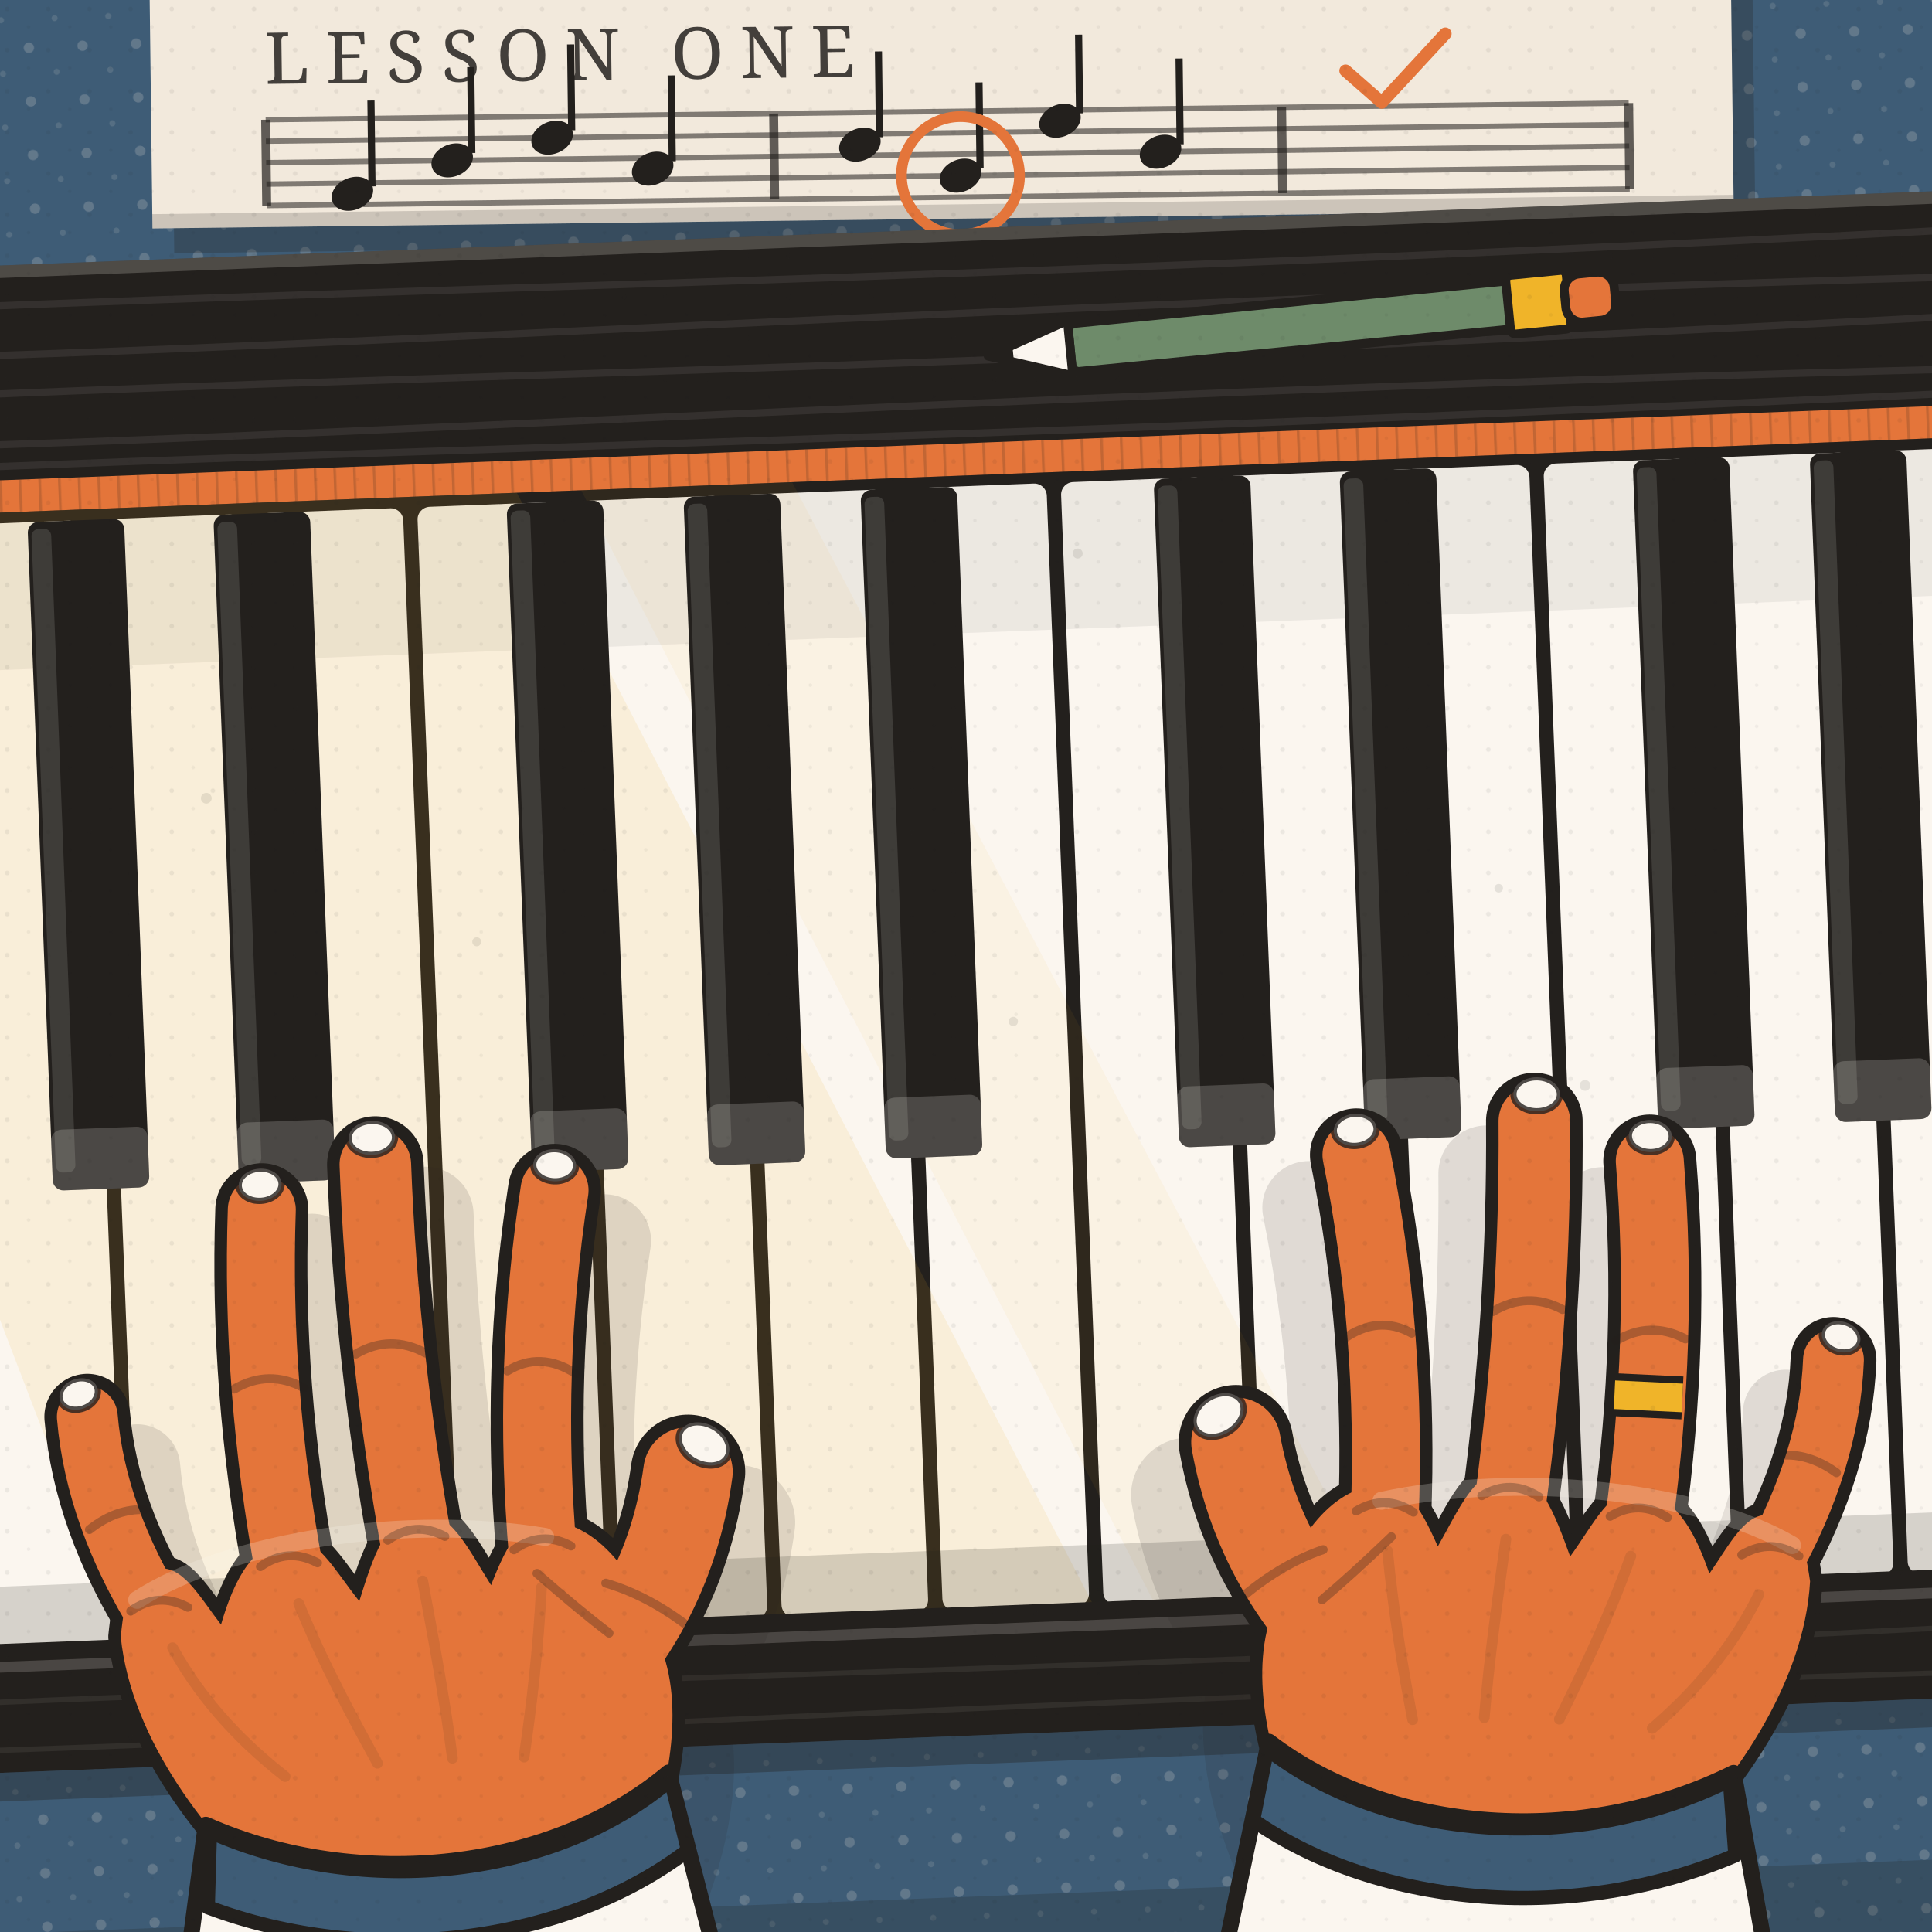
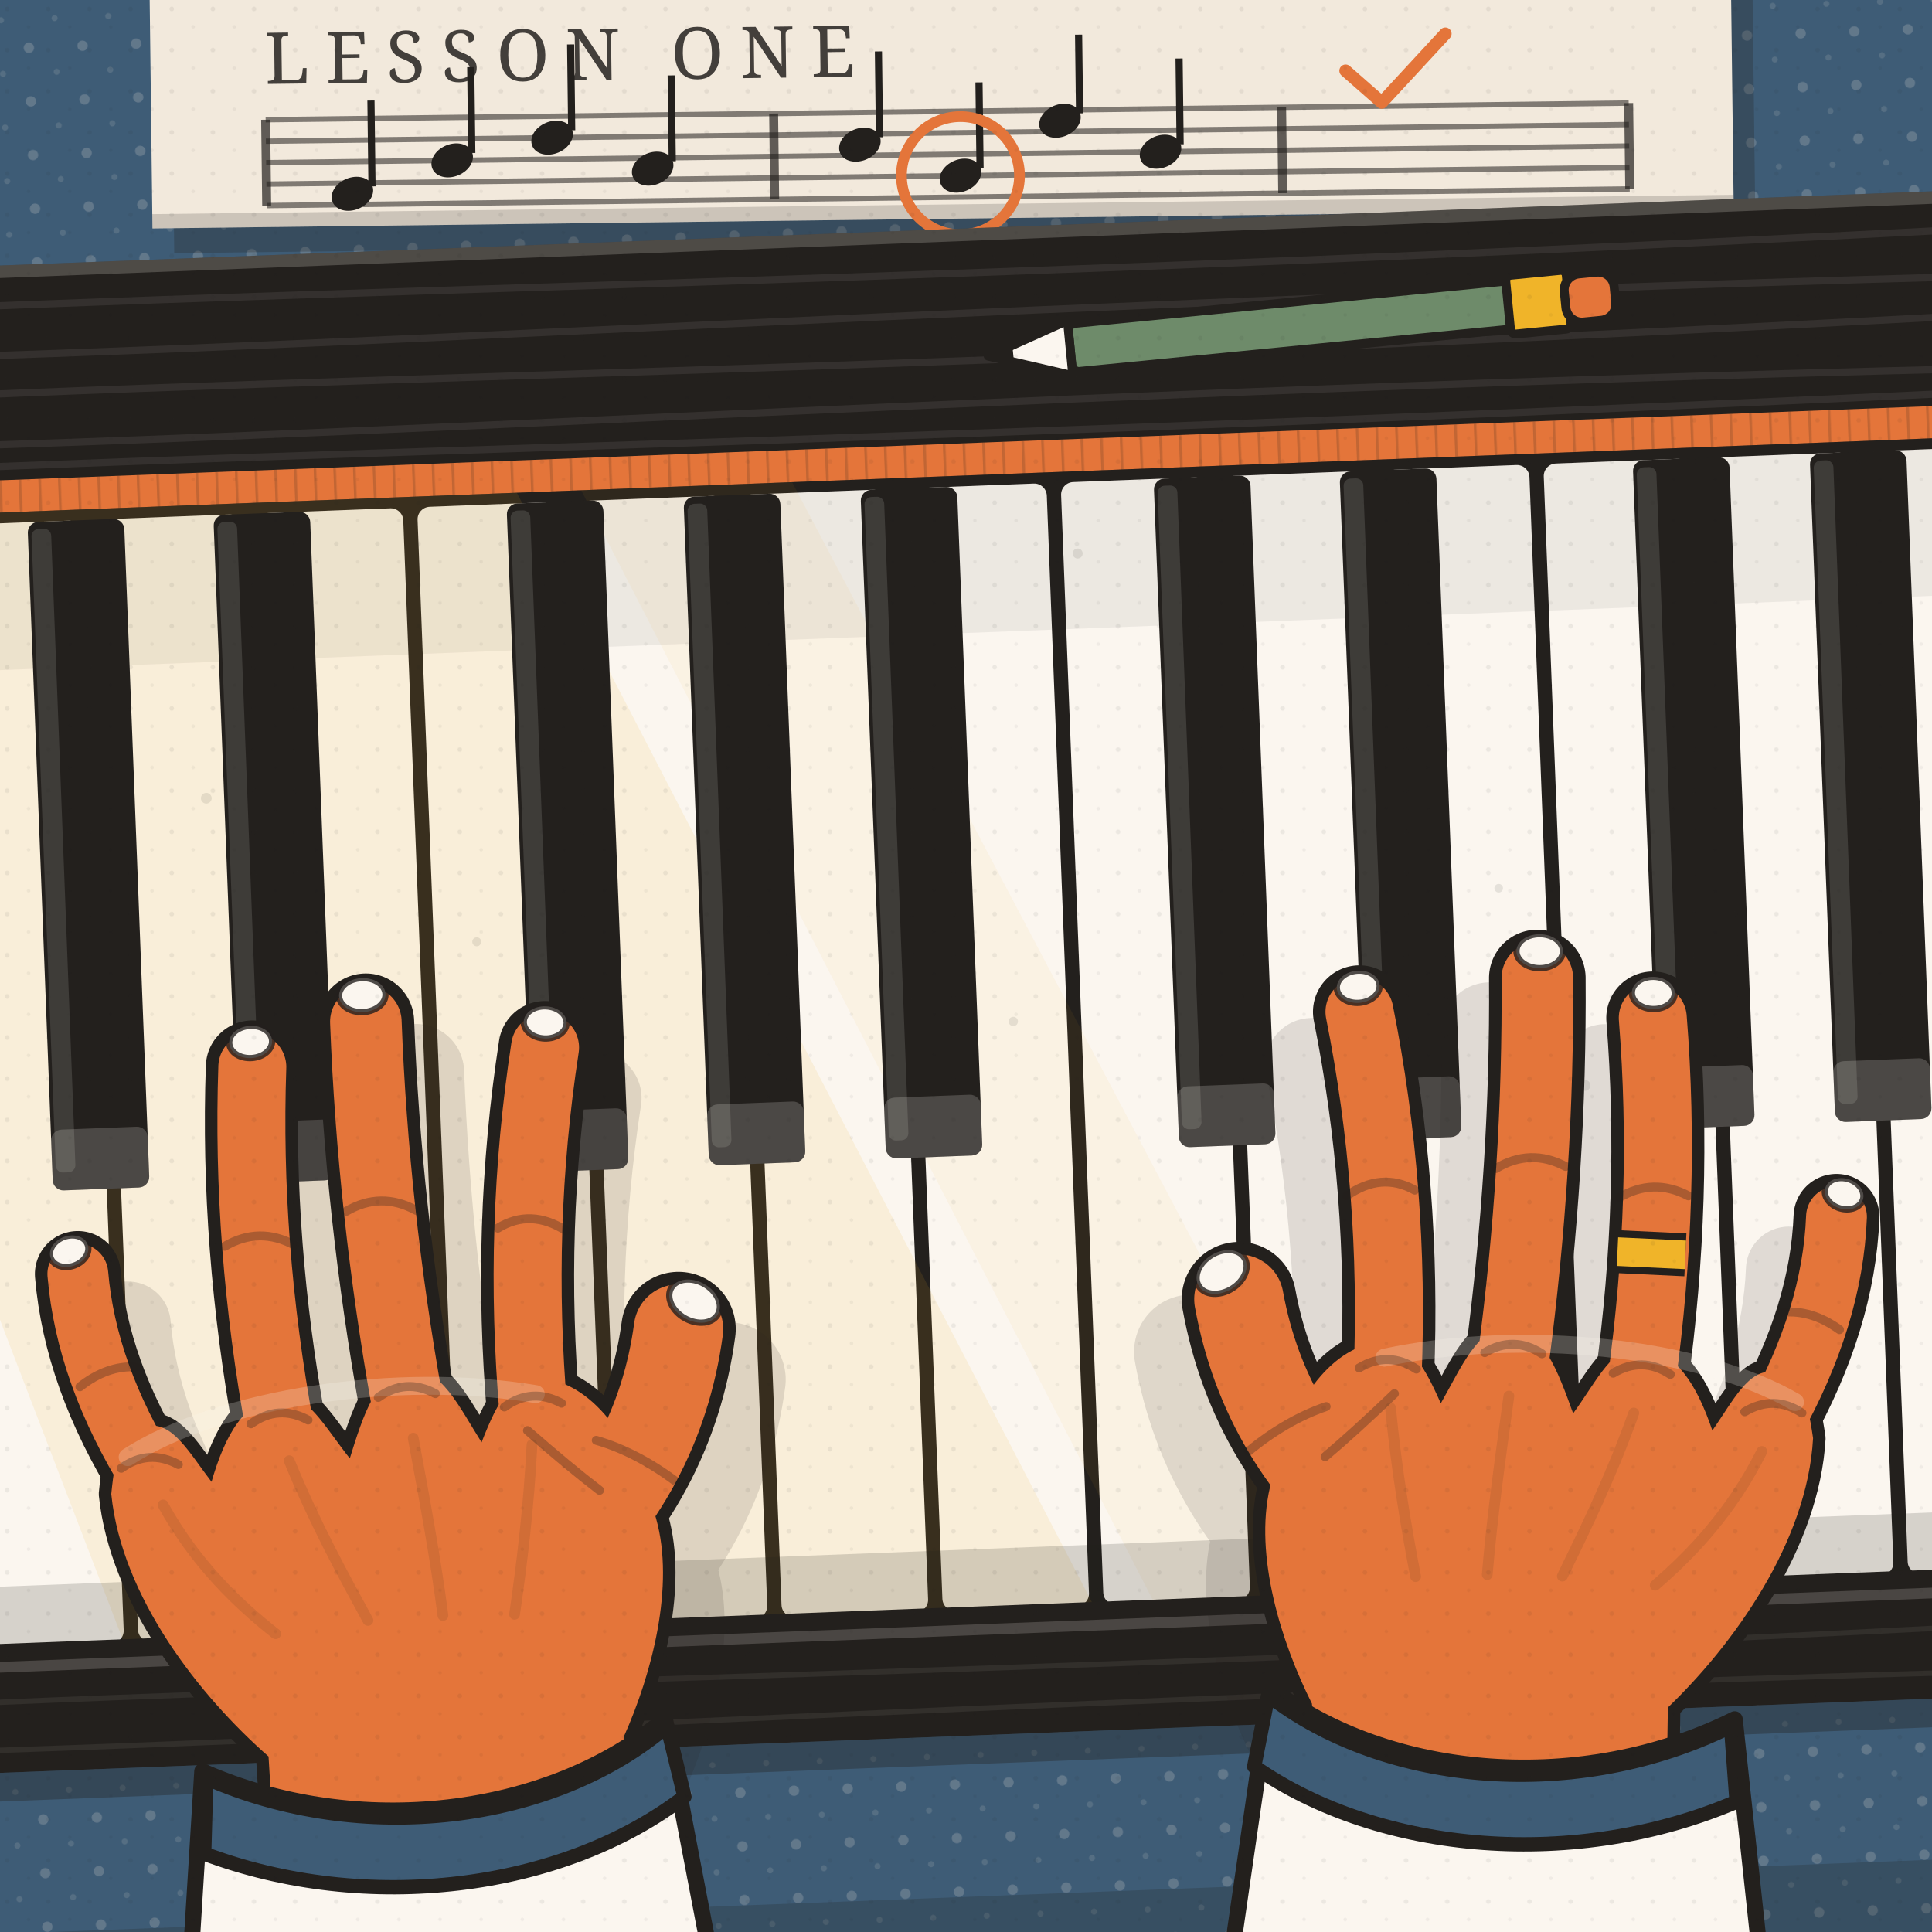
<svg xmlns="http://www.w3.org/2000/svg" viewBox="0 0 1080 1080">
  <defs>
    <pattern id="pdot" width="30" height="30" patternUnits="userSpaceOnUse">
      <circle cx="7" cy="7" r="2.9" fill="#F2E9DC" fill-opacity=".20" />
      <circle cx="22" cy="21" r="1.7" fill="#F2E9DC" fill-opacity=".13" />
    </pattern>
    <pattern id="pfelt" width="11" height="11" patternUnits="userSpaceOnUse">
      <path d="M0 0V11" fill="none" stroke="#23201D" stroke-opacity=".17" stroke-width="3" />
    </pattern>
    <pattern id="pgrain" width="23" height="23" patternUnits="userSpaceOnUse">
      <circle cx="4" cy="5" r="1.3" fill="#23201D" fill-opacity=".07" />
      <circle cx="16" cy="15" r="1" fill="#23201D" fill-opacity=".05" />
    </pattern>
  </defs>
  <rect width="1080" height="1080" fill="#F2E9DC" />
  <g transform="rotate(-2.2 540 560)">
    <rect x="-160" y="-220" width="1400" height="356" fill="#3E5C76" />
    <rect x="-160" y="-220" width="1400" height="356" fill="url(#pdot)" />
    <g transform="translate(0,16) rotate(1.5 540 30)">
      <rect x="116" y="-196" width="884" height="316" fill="#23201D" fill-opacity=".26" />
      <rect x="104" y="-210" width="884" height="316" fill="#F2E9DC" />
      <rect x="104" y="98" width="884" height="8" fill="#23201D" fill-opacity=".18" />
      <text x="168" y="26" font-family="Georgia, serif" font-size="40" letter-spacing="9" fill="#23201D" fill-opacity=".84">LESSON ONE</text>
      <g fill="none" stroke="#23201D" stroke-opacity=".55" stroke-width="3">
        <path d="M168 46H930" />
        <path d="M168 58H930" />
        <path d="M168 70H930" />
        <path d="M168 82H930" />
        <path d="M168 94H930" />
      </g>
      <g fill="none" stroke="#23201D" stroke-opacity=".7" stroke-width="5">
        <path d="M168 46V94" />
        <path d="M452 46V94" />
        <path d="M736 46V94" />
        <path d="M930 46V94" />
      </g>
      <g fill="#23201D">
        <ellipse cx="216" cy="88" rx="12" ry="9" transform="rotate(-22 216 88)" />
        <ellipse cx="272" cy="70" rx="12" ry="9" transform="rotate(-22 272 70)" />
        <ellipse cx="328" cy="58" rx="12" ry="9" transform="rotate(-22 328 58)" />
        <ellipse cx="384" cy="76" rx="12" ry="9" transform="rotate(-22 384 76)" />
        <ellipse cx="500" cy="64" rx="12" ry="9" transform="rotate(-22 500 64)" />
        <ellipse cx="556" cy="82" rx="12" ry="9" transform="rotate(-22 556 82)" />
        <ellipse cx="612" cy="52" rx="12" ry="9" transform="rotate(-22 612 52)" />
        <ellipse cx="668" cy="70" rx="12" ry="9" transform="rotate(-22 668 70)" />
      </g>
      <g fill="none" stroke="#23201D" stroke-width="4">
        <path d="M227 84V36" />
        <path d="M283 66V18" />
        <path d="M339 54V6" />
        <path d="M395 72V24" />
        <path d="M511 60V12" />
        <path d="M567 78V30" />
        <path d="M623 48V4" />
        <path d="M679 66V18" />
      </g>
      <circle cx="556" cy="82" r="33" fill="none" stroke="#E4753A" stroke-width="6" />
      <path d="M772 26 792 44 828 6" fill="none" stroke="#E4753A" stroke-width="7" stroke-linecap="round" stroke-linejoin="round" />
    </g>
    <rect x="-160" y="128" width="1400" height="126" fill="#23201D" />
    <rect x="-160" y="128" width="1400" height="7" fill="#FBF6EF" fill-opacity=".20" />
    <g fill="none" stroke="#FBF6EF" stroke-opacity=".08" stroke-width="4">
      <path d="M-160 152C180 146 540 160 1240 148" />
      <path d="M-160 176C200 184 560 168 1240 178" />
      <path d="M-160 202C160 194 520 210 1240 196" />
      <path d="M-160 226C220 234 600 218 1240 230" />
      <path d="M-160 242C140 236 500 248 1240 240" />
    </g>
    <g transform="rotate(-3.4 740 190)">
      <rect x="612" y="176" width="248" height="27" rx="4" fill="#6E8B6A" stroke="#23201D" stroke-width="5" />
      <path d="M612 174 566 189.5 612 205Z" fill="#FBF6EF" stroke="#23201D" stroke-width="5" stroke-linejoin="round" />
      <path d="M580 184 566 189.5 580 195Z" fill="#23201D" />
      <rect x="858" y="173" width="34" height="33" rx="3" fill="#F0B429" stroke="#23201D" stroke-width="5" />
      <rect x="890" y="176" width="28" height="27" rx="9" fill="#E4753A" stroke="#23201D" stroke-width="5" />
    </g>
    <rect x="-160" y="248" width="1400" height="26" fill="#E4753A" />
    <rect x="-160" y="248" width="1400" height="26" fill="url(#pfelt)" />
    <rect x="-160" y="266" width="1400" height="8" fill="#23201D" fill-opacity=".38" />
    <rect x="-160" y="266" width="1400" height="646" fill="#23201D" />
    <g fill="#FBF6EF">
      <rect x="-116" y="272" width="82" height="628" rx="7" />
      <rect x="-26" y="272" width="82" height="628" rx="7" />
      <rect x="64" y="272" width="82" height="628" rx="7" />
      <rect x="154" y="272" width="82" height="628" rx="7" />
      <rect x="244" y="272" width="82" height="628" rx="7" />
      <rect x="334" y="272" width="82" height="628" rx="7" />
      <rect x="424" y="272" width="82" height="628" rx="7" />
      <rect x="514" y="272" width="82" height="628" rx="7" />
      <rect x="604" y="272" width="82" height="628" rx="7" />
      <rect x="694" y="272" width="82" height="628" rx="7" />
      <rect x="784" y="272" width="82" height="628" rx="7" />
      <rect x="874" y="272" width="82" height="628" rx="7" />
      <rect x="964" y="272" width="82" height="628" rx="7" />
      <rect x="1054" y="272" width="82" height="628" rx="7" />
    </g>
    <rect x="-160" y="272" width="1400" height="82" fill="#23201D" fill-opacity=".07" />
    <path d="M-160 266H300L604 912H60Z" fill="#F0B429" fill-opacity=".11" />
    <path d="M336 266H454L764 912H638Z" fill="#F0B429" fill-opacity=".06" />
    <g fill="#23201D" fill-opacity=".10">
      <circle cx="120" cy="430" r="3" />
      <circle cx="268" cy="516" r="2.5" />
      <circle cx="430" cy="358" r="3.5" />
      <circle cx="566" cy="572" r="2.6" />
      <circle cx="700" cy="422" r="3" />
      <circle cx="840" cy="508" r="2.4" />
      <circle cx="950" cy="366" r="3.2" />
      <circle cx="180" cy="600" r="2.4" />
      <circle cx="612" cy="312" r="2.8" />
      <circle cx="884" cy="620" r="3" />
    </g>
    <g fill="#23201D">
      <rect x="-138" y="272" width="54" height="374" rx="6" />
      <rect x="26" y="272" width="54" height="374" rx="6" />
      <rect x="130" y="272" width="54" height="374" rx="6" />
      <rect x="294" y="272" width="54" height="374" rx="6" />
      <rect x="393" y="272" width="54" height="374" rx="6" />
      <rect x="492" y="272" width="54" height="374" rx="6" />
      <rect x="656" y="272" width="54" height="374" rx="6" />
      <rect x="760" y="272" width="54" height="374" rx="6" />
      <rect x="924" y="272" width="54" height="374" rx="6" />
      <rect x="1023" y="272" width="54" height="374" rx="6" />
    </g>
    <g fill="#FBF6EF" fill-opacity=".13">
      <rect x="-136" y="276" width="11" height="360" rx="4" />
      <rect x="28" y="276" width="11" height="360" rx="4" />
      <rect x="132" y="276" width="11" height="360" rx="4" />
      <rect x="296" y="276" width="11" height="360" rx="4" />
      <rect x="395" y="276" width="11" height="360" rx="4" />
      <rect x="494" y="276" width="11" height="360" rx="4" />
      <rect x="658" y="276" width="11" height="360" rx="4" />
      <rect x="762" y="276" width="11" height="360" rx="4" />
      <rect x="926" y="276" width="11" height="360" rx="4" />
      <rect x="1025" y="276" width="11" height="360" rx="4" />
    </g>
    <g fill="#FBF6EF" fill-opacity=".19">
      <rect x="-138" y="612" width="54" height="34" rx="6" />
      <rect x="26" y="612" width="54" height="34" rx="6" />
      <rect x="130" y="612" width="54" height="34" rx="6" />
      <rect x="294" y="612" width="54" height="34" rx="6" />
      <rect x="393" y="612" width="54" height="34" rx="6" />
      <rect x="492" y="612" width="54" height="34" rx="6" />
      <rect x="656" y="612" width="54" height="34" rx="6" />
      <rect x="760" y="612" width="54" height="34" rx="6" />
      <rect x="924" y="612" width="54" height="34" rx="6" />
      <rect x="1023" y="612" width="54" height="34" rx="6" />
    </g>
    <rect x="-160" y="866" width="1400" height="34" fill="#23201D" fill-opacity=".17" />
    <rect x="-160" y="898" width="1400" height="14" fill="#23201D" />
    <rect x="-160" y="908" width="1400" height="64" fill="#23201D" />
    <rect x="-160" y="908" width="1400" height="6" fill="#FBF6EF" fill-opacity=".18" />
    <g fill="none" stroke="#FBF6EF" stroke-opacity=".07" stroke-width="3">
      <path d="M-160 932C200 926 620 940 1240 928" />
      <path d="M-160 956C220 962 600 948 1240 958" />
    </g>
    <rect x="-160" y="970" width="1400" height="300" fill="#3E5C76" />
    <rect x="-160" y="970" width="1400" height="300" fill="url(#pdot)" />
    <rect x="-160" y="970" width="1400" height="16" fill="#23201D" fill-opacity=".35" />
    <rect x="-160" y="1060" width="1400" height="220" fill="#23201D" fill-opacity=".22" />
-     <g transform="rotate(-1.6 220 940)">
+     <g transform="rotate(-1.6 220 940) translate(0,-80)">
      <g transform="translate(26,30)" opacity=".13" fill="#23201D" stroke="#23201D" stroke-linecap="round" stroke-linejoin="round">
-         <path d="M56 892C60 868 64 858 78 856C92 854 100 872 112 890C122 862 134 846 152 844C168 842 176 862 190 882C200 856 208 836 226 834C244 834 252 856 264 878C276 852 284 842 300 844C326 848 348 878 358 926C366 964 350 1012 332 1046C326 1092 312 1140 300 1180L128 1180C132 1136 134 1088 134 1044C98 1008 58 950 56 892Z" stroke-width="14" />
+         <path d="M56 892C60 868 64 858 78 856C92 854 100 872 112 890C122 862 134 846 152 844C168 842 176 862 190 882C200 856 208 836 226 834C244 834 252 856 264 878C276 852 284 842 300 844C326 848 348 878 358 926C366 964 350 1012 332 1046C326 1092 312 1140 300 1280L128 1280C132 1136 134 1088 134 1044C98 1008 58 950 56 892Z" stroke-width="14" />
        <path d="M78 884Q46 824 45 768" fill="none" stroke-width="48" />
        <path d="M152 862Q140 758 150 659" fill="none" stroke-width="52" />
        <path d="M224 852Q212 744 215 638" fill="none" stroke-width="54" />
        <path d="M294 862Q292 758 314 659" fill="none" stroke-width="52" />
        <path d="M296 952Q362 900 378 821" fill="none" stroke-width="64" />
      </g>
      <g fill="#23201D" stroke="#23201D" stroke-linecap="round" stroke-linejoin="round">
-         <path d="M56 892C60 868 64 858 78 856C92 854 100 872 112 890C122 862 134 846 152 844C168 842 176 862 190 882C200 856 208 836 226 834C244 834 252 856 264 878C276 852 284 842 300 844C326 848 348 878 358 926C366 964 350 1012 332 1046C326 1092 312 1140 300 1180L128 1180C132 1136 134 1088 134 1044C98 1008 58 950 56 892Z" stroke-width="15" />
+         <path d="M56 892C60 868 64 858 78 856C92 854 100 872 112 890C122 862 134 846 152 844C168 842 176 862 190 882C200 856 208 836 226 834C244 834 252 856 264 878C276 852 284 842 300 844C326 848 348 878 358 926C366 964 350 1012 332 1046C326 1092 312 1140 300 1280L128 1280C132 1136 134 1088 134 1044C98 1008 58 950 56 892Z" stroke-width="15" />
        <path d="M78 884Q46 824 45 768" fill="none" stroke-width="48" />
        <path d="M152 862Q140 758 150 659" fill="none" stroke-width="52" />
        <path d="M224 852Q212 744 215 638" fill="none" stroke-width="54" />
        <path d="M294 862Q292 758 314 659" fill="none" stroke-width="52" />
        <path d="M296 952Q362 900 378 821" fill="none" stroke-width="64" />
      </g>
      <g fill="#E4753A" stroke="#E4753A" stroke-linecap="round" stroke-linejoin="round">
-         <path d="M56 892C60 868 64 858 78 856C92 854 100 872 112 890C122 862 134 846 152 844C168 842 176 862 190 882C200 856 208 836 226 834C244 834 252 856 264 878C276 852 284 842 300 844C326 848 348 878 358 926C366 964 350 1012 332 1046C326 1092 312 1140 300 1180L128 1180C132 1136 134 1088 134 1044C98 1008 58 950 56 892Z" stroke-width="1" />
+         <path d="M56 892C60 868 64 858 78 856C92 854 100 872 112 890C122 862 134 846 152 844C168 842 176 862 190 882C200 856 208 836 226 834C244 834 252 856 264 878C276 852 284 842 300 844C326 848 348 878 358 926C366 964 350 1012 332 1046C326 1092 312 1140 300 1280L128 1280C132 1136 134 1088 134 1044C98 1008 58 950 56 892Z" stroke-width="1" />
        <path d="M78 884Q46 824 45 768" fill="none" stroke-width="34" />
        <path d="M152 862Q140 758 150 659" fill="none" stroke-width="38" />
        <path d="M224 852Q212 744 215 638" fill="none" stroke-width="40" />
        <path d="M294 862Q292 758 314 659" fill="none" stroke-width="38" />
        <path d="M296 952Q362 900 378 821" fill="none" stroke-width="50" />
      </g>
      <g fill="none" stroke="#23201D" stroke-opacity=".10" stroke-width="6" stroke-linecap="round">
        <path d="M84 900C100 934 122 958 142 976" />
        <path d="M156 880C168 916 182 946 194 972" />
        <path d="M226 872C230 906 234 940 236 972" />
        <path d="M292 880C288 914 282 946 276 974" />
      </g>
      <path d="M66 872C120 842 220 834 296 852" fill="none" stroke="#FBF6EF" stroke-opacity=".22" stroke-width="10" stroke-linecap="round" />
      <g fill="none" stroke="#23201D" stroke-opacity=".30" stroke-width="5" stroke-linecap="round">
        <path d="M62 878Q78 868 94 878" />
        <path d="M136 858Q152 848 168 858" />
        <path d="M208 848Q224 838 240 848" />
        <path d="M278 858Q294 848 310 858" />
        <path d="M42 831Q58 820 74 822" />
        <path d="M128 758Q148 748 167 760" />
        <path d="M197 743Q217 733 236 745" />
        <path d="M281 758Q300 748 319 762" />
        <path d="M328 880Q350 888 371 906" />
        <path d="M290 872Q312 894 328 908" />
      </g>
      <g fill="#FBF6EF" stroke="#23201D" stroke-width="3.5" stroke-opacity=".8">
        <ellipse cx="41" cy="755" rx="11" ry="8.5" transform="rotate(-16 41 755)" />
        <ellipse cx="150" cy="645" rx="12" ry="9" transform="rotate(0 150 645)" />
        <ellipse cx="214" cy="623" rx="13" ry="9.5" transform="rotate(1 214 623)" />
        <ellipse cx="315" cy="645" rx="12" ry="9" transform="rotate(6 315 645)" />
        <ellipse cx="388" cy="806" rx="15" ry="11" transform="rotate(33 388 806)" />
      </g>
-       <path d="M96 1000C180 1044 288 1038 356 988L392 1180L60 1180Z" fill="#FBF6EF" stroke="#23201D" stroke-width="9" stroke-linejoin="round" />
-       <path d="M98 1004C182 1048 290 1042 357 992L364 1032C292 1080 182 1086 94 1046Z" fill="#3E5C76" stroke="#23201D" stroke-width="8" stroke-linejoin="round" />
-     </g>
-     <g transform="rotate(3.4 832 940)">
+       <g transform="translate(0,50)">
+         <path d="M96 1000C180 1044 288 1038 356 988L392 1280L60 1280Z" fill="#FBF6EF" stroke="#23201D" stroke-width="9" stroke-linejoin="round" />
+         <path d="M98 1004C182 1048 290 1042 357 992L364 1032C292 1080 182 1086 94 1046Z" fill="#3E5C76" stroke="#23201D" stroke-width="8" stroke-linejoin="round" />
+       </g>
+     </g>
+     <g transform="rotate(3.4 832 940) translate(0,-80)">
      <g transform="translate(-26,30)" opacity=".13" fill="#23201D" stroke="#23201D" stroke-linecap="round" stroke-linejoin="round">
-         <path d="M996 892C992 868 988 858 974 856C960 854 952 872 940 890C930 862 918 846 900 844C884 842 876 862 862 882C852 856 844 836 826 834C808 834 800 856 788 878C776 852 768 842 752 844C726 848 704 878 694 926C686 964 702 1012 720 1046C726 1092 740 1140 752 1180L924 1180C920 1136 918 1088 918 1044C954 1008 994 950 996 892Z" stroke-width="14" />
+         <path d="M996 892C992 868 988 858 974 856C960 854 952 872 940 890C930 862 918 846 900 844C884 842 876 862 862 882C852 856 844 836 826 834C808 834 800 856 788 878C776 852 768 842 752 844C726 848 704 878 694 926C686 964 702 1012 720 1046C726 1092 740 1140 752 1280L924 1280C920 1136 918 1088 918 1044C954 1008 994 950 996 892Z" stroke-width="14" />
        <path d="M974 884Q1006 824 1007 768" fill="none" stroke-width="48" />
        <path d="M900 862Q912 758 902 659" fill="none" stroke-width="52" />
        <path d="M828 852Q840 744 837 638" fill="none" stroke-width="54" />
        <path d="M758 862Q760 758 738 659" fill="none" stroke-width="52" />
        <path d="M756 952Q690 900 674 821" fill="none" stroke-width="64" />
      </g>
      <g fill="#23201D" stroke="#23201D" stroke-linecap="round" stroke-linejoin="round">
-         <path d="M996 892C992 868 988 858 974 856C960 854 952 872 940 890C930 862 918 846 900 844C884 842 876 862 862 882C852 856 844 836 826 834C808 834 800 856 788 878C776 852 768 842 752 844C726 848 704 878 694 926C686 964 702 1012 720 1046C726 1092 740 1140 752 1180L924 1180C920 1136 918 1088 918 1044C954 1008 994 950 996 892Z" stroke-width="15" />
+         <path d="M996 892C992 868 988 858 974 856C960 854 952 872 940 890C930 862 918 846 900 844C884 842 876 862 862 882C852 856 844 836 826 834C808 834 800 856 788 878C776 852 768 842 752 844C726 848 704 878 694 926C686 964 702 1012 720 1046C726 1092 740 1140 752 1280L924 1280C920 1136 918 1088 918 1044C954 1008 994 950 996 892Z" stroke-width="15" />
        <path d="M974 884Q1006 824 1007 768" fill="none" stroke-width="48" />
        <path d="M900 862Q912 758 902 659" fill="none" stroke-width="52" />
        <path d="M828 852Q840 744 837 638" fill="none" stroke-width="54" />
        <path d="M758 862Q760 758 738 659" fill="none" stroke-width="52" />
        <path d="M756 952Q690 900 674 821" fill="none" stroke-width="64" />
      </g>
      <g fill="#E4753A" stroke="#E4753A" stroke-linecap="round" stroke-linejoin="round">
-         <path d="M996 892C992 868 988 858 974 856C960 854 952 872 940 890C930 862 918 846 900 844C884 842 876 862 862 882C852 856 844 836 826 834C808 834 800 856 788 878C776 852 768 842 752 844C726 848 704 878 694 926C686 964 702 1012 720 1046C726 1092 740 1140 752 1180L924 1180C920 1136 918 1088 918 1044C954 1008 994 950 996 892Z" stroke-width="1" />
+         <path d="M996 892C992 868 988 858 974 856C960 854 952 872 940 890C930 862 918 846 900 844C884 842 876 862 862 882C852 856 844 836 826 834C808 834 800 856 788 878C776 852 768 842 752 844C726 848 704 878 694 926C686 964 702 1012 720 1046C726 1092 740 1140 752 1280L924 1280C920 1136 918 1088 918 1044C954 1008 994 950 996 892Z" stroke-width="1" />
        <path d="M974 884Q1006 824 1007 768" fill="none" stroke-width="34" />
        <path d="M900 862Q912 758 902 659" fill="none" stroke-width="38" />
        <path d="M828 852Q840 744 837 638" fill="none" stroke-width="40" />
        <path d="M758 862Q760 758 738 659" fill="none" stroke-width="38" />
        <path d="M756 952Q690 900 674 821" fill="none" stroke-width="50" />
      </g>
      <g fill="none" stroke="#23201D" stroke-opacity=".10" stroke-width="6" stroke-linecap="round">
        <path d="M968 900C952 934 930 958 910 976" />
        <path d="M896 880C884 916 870 946 858 972" />
        <path d="M826 872C822 906 818 940 816 972" />
        <path d="M760 880C764 914 770 946 776 974" />
      </g>
      <path d="M986 872C932 842 832 834 756 852" fill="none" stroke="#FBF6EF" stroke-opacity=".22" stroke-width="10" stroke-linecap="round" />
      <g fill="none" stroke="#23201D" stroke-opacity=".30" stroke-width="5" stroke-linecap="round">
        <path d="M990 878Q974 868 958 878" />
        <path d="M916 858Q900 848 884 858" />
        <path d="M844 848Q828 838 812 848" />
        <path d="M774 858Q758 848 742 858" />
        <path d="M1010 831Q994 820 978 822" />
        <path d="M924 758Q904 748 885 760" />
        <path d="M855 743Q835 733 816 745" />
        <path d="M771 758Q752 748 733 762" />
        <path d="M724 880Q702 888 681 906" />
        <path d="M762 872Q740 894 724 908" />
      </g>
      <path d="M885 790 923 791" fill="none" stroke="#23201D" stroke-width="24" />
      <path d="M885 790 923 791" fill="none" stroke="#F0B429" stroke-width="16" />
      <g fill="#FBF6EF" stroke="#23201D" stroke-width="3.5" stroke-opacity=".8">
        <ellipse cx="1011" cy="755" rx="11" ry="8.5" transform="rotate(16 1011 755)" />
        <ellipse cx="902" cy="645" rx="12" ry="9" transform="rotate(0 902 645)" />
        <ellipse cx="838" cy="623" rx="13" ry="9.5" transform="rotate(-1 838 623)" />
        <ellipse cx="737" cy="645" rx="12" ry="9" transform="rotate(-6 737 645)" />
        <ellipse cx="664" cy="806" rx="15" ry="11" transform="rotate(-33 664 806)" />
      </g>
-       <path d="M956 1000C872 1044 764 1038 696 988L660 1180L992 1180Z" fill="#FBF6EF" stroke="#23201D" stroke-width="9" stroke-linejoin="round" />
-       <path d="M954 1004C870 1048 762 1042 695 992L688 1032C760 1080 870 1086 958 1046Z" fill="#3E5C76" stroke="#23201D" stroke-width="8" stroke-linejoin="round" />
+       <g transform="translate(0,50)">
+         <path d="M956 1000C872 1044 764 1038 696 988L660 1280L992 1280Z" fill="#FBF6EF" stroke="#23201D" stroke-width="9" stroke-linejoin="round" />
+         <path d="M954 1004C870 1048 762 1042 695 992L688 1032C760 1080 870 1086 958 1046Z" fill="#3E5C76" stroke="#23201D" stroke-width="8" stroke-linejoin="round" />
+       </g>
    </g>
  </g>
  <rect width="1080" height="1080" fill="url(#pgrain)" />
</svg>
